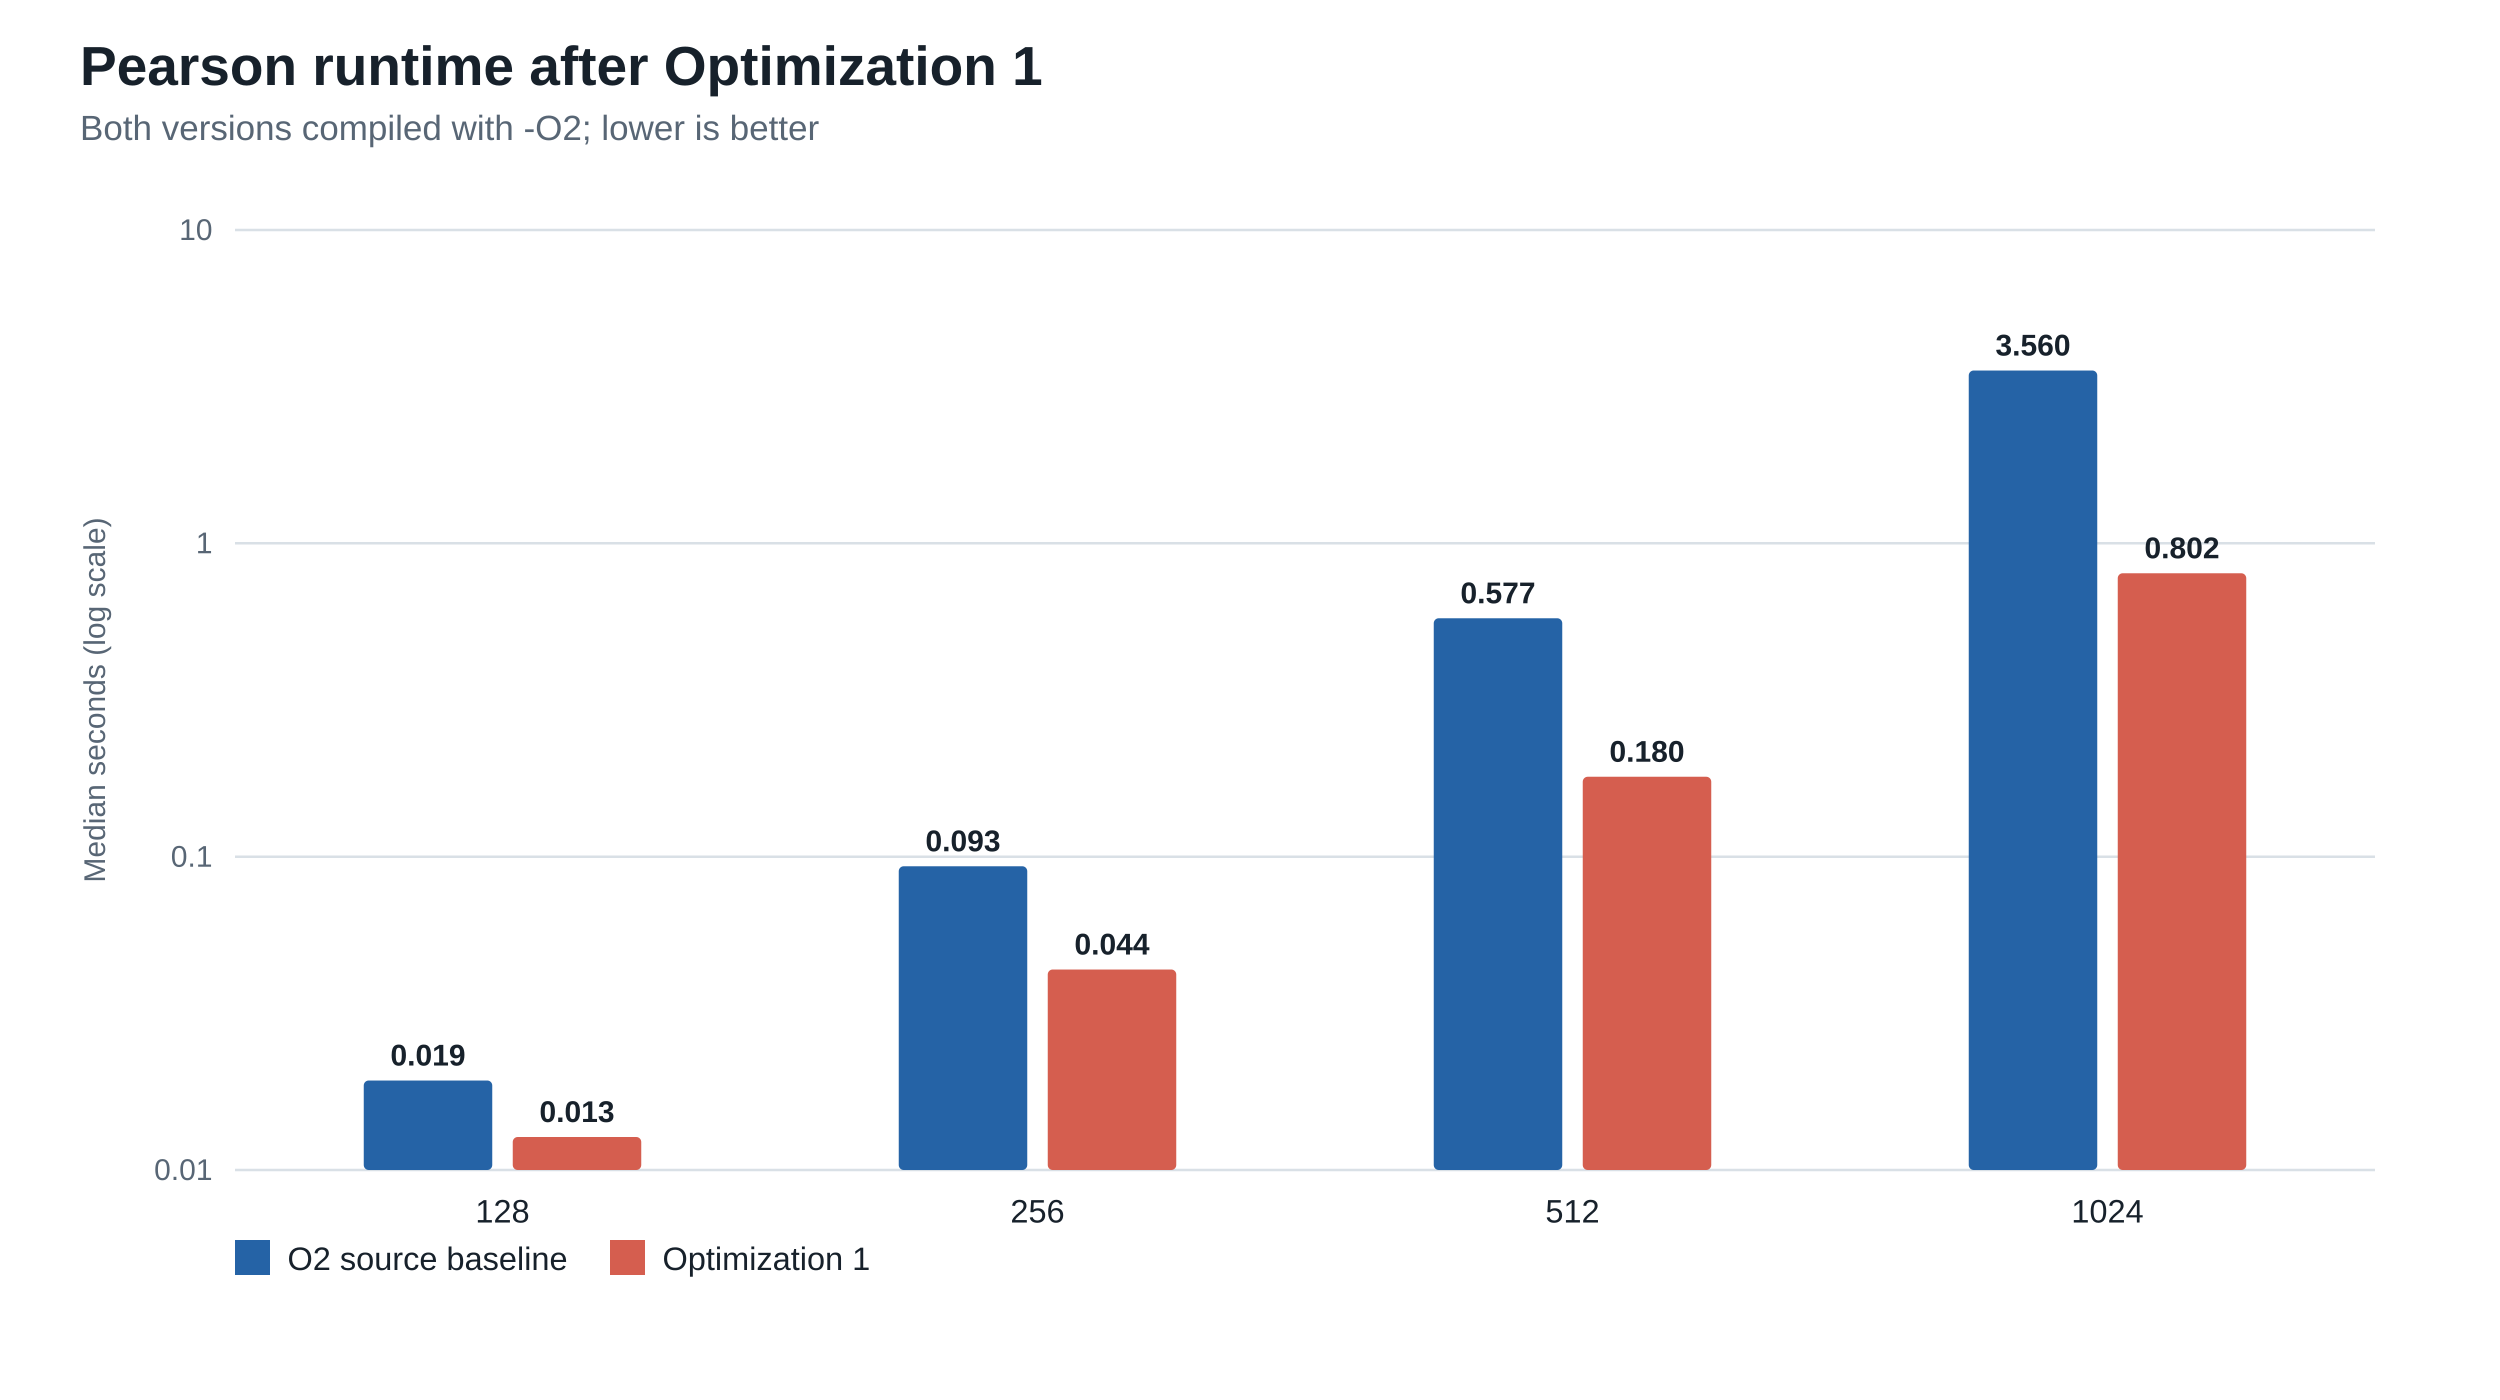
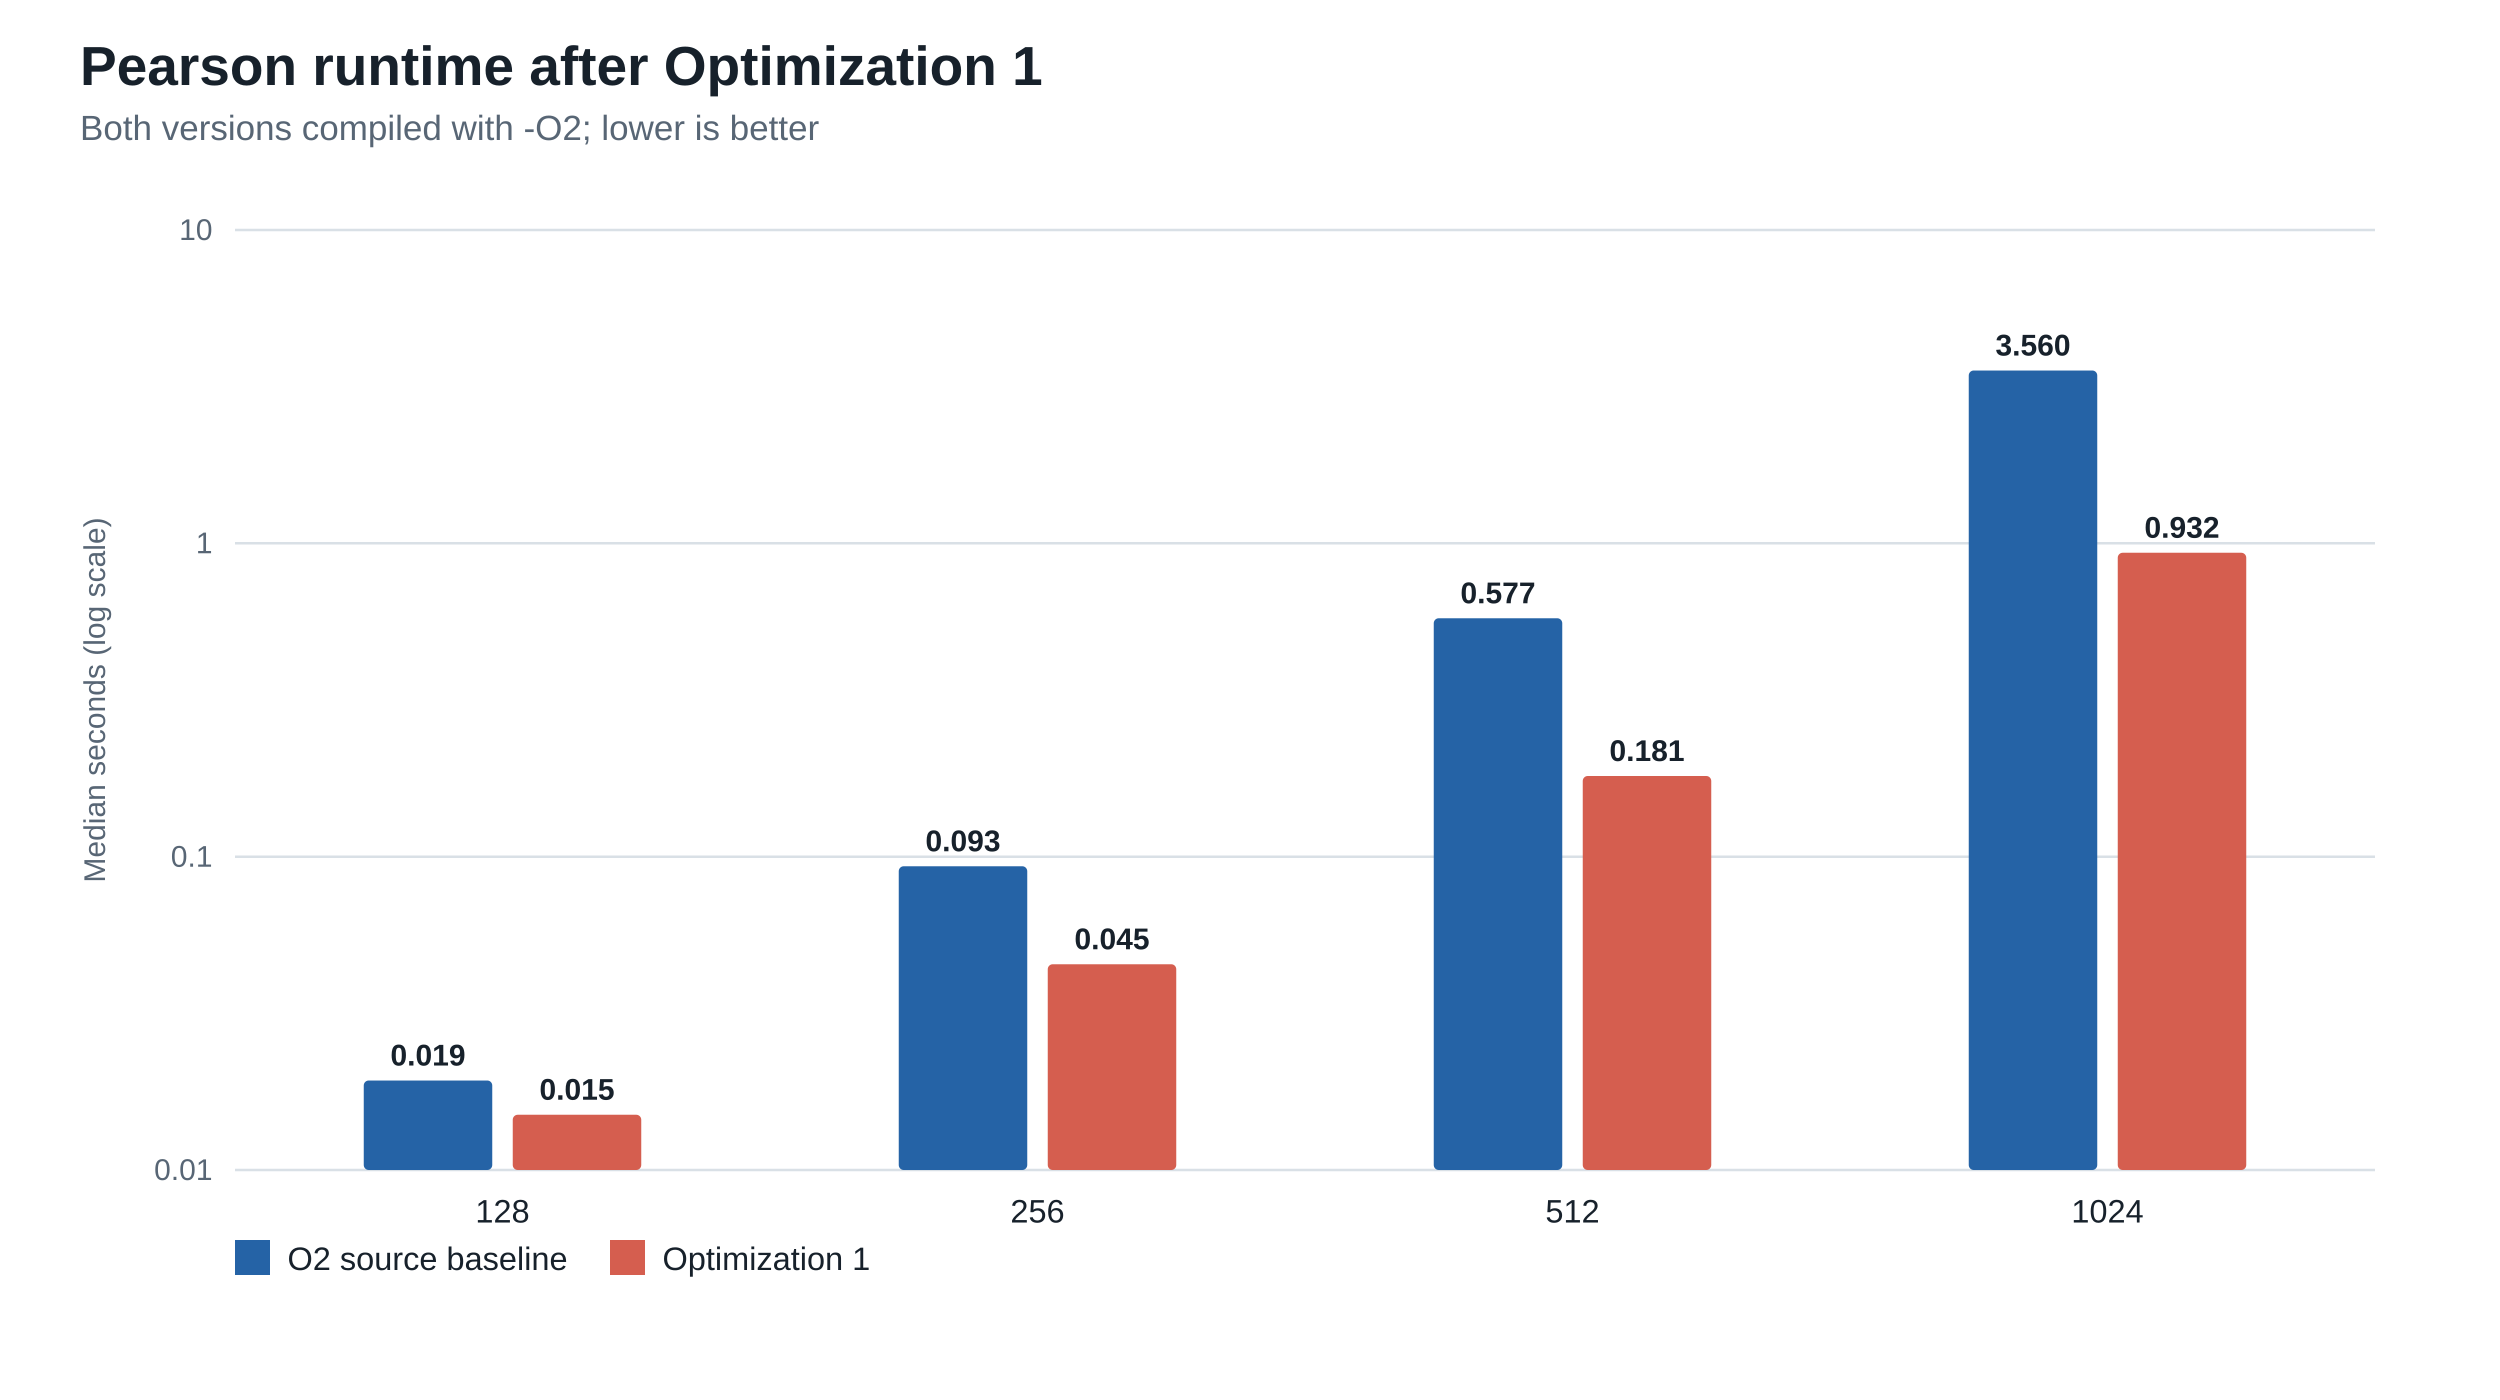
<svg xmlns="http://www.w3.org/2000/svg" width="1000" height="560" viewBox="0 0 1000 560">
  <style>
text { font-family: Arial, Helvetica, sans-serif; fill: #17212b; letter-spacing: 0; }
.title { font-size: 22px; font-weight: 700; }
.subtitle { font-size: 14px; fill: #586675; }
.axis { font-size: 12px; fill: #586675; }
.label { font-size: 13px; }
.value { font-size: 12px; font-weight: 700; }
</style>
  <rect width="1000" height="560" fill="#ffffff" />
  <text x="32" y="34" class="title">Pearson runtime after Optimization 1</text>
  <text x="32" y="56" class="subtitle">Both versions compiled with -O2; lower is better</text>
  <line x1="94" y1="468.0" x2="950" y2="468.0" stroke="#d9e0e6" />
  <text x="85" y="472.0" text-anchor="end" class="axis">0.01</text>
  <line x1="94" y1="342.7" x2="950" y2="342.7" stroke="#d9e0e6" />
  <text x="85" y="346.7" text-anchor="end" class="axis">0.1</text>
  <line x1="94" y1="217.3" x2="950" y2="217.3" stroke="#d9e0e6" />
  <text x="85" y="221.3" text-anchor="end" class="axis">1</text>
  <line x1="94" y1="92.0" x2="950" y2="92.0" stroke="#d9e0e6" />
  <text x="85" y="96.0" text-anchor="end" class="axis">10</text>
  <rect x="145.5" y="432.2" width="51.4" height="35.8" rx="2" fill="#2563a6" />
  <text x="171.2" y="426.2" text-anchor="middle" class="value">0.019</text>
-   <rect x="205.1" y="454.8" width="51.4" height="13.2" rx="2" fill="#d55e4f" />
-   <text x="230.8" y="448.8" text-anchor="middle" class="value">0.013</text>
+   <rect x="205.1" y="445.9" width="51.4" height="22.1" rx="2" fill="#d55e4f" />
+   <text x="230.8" y="439.9" text-anchor="middle" class="value">0.015</text>
  <text x="201.0" y="489" text-anchor="middle" class="label">128</text>
  <rect x="359.5" y="346.5" width="51.4" height="121.5" rx="2" fill="#2563a6" />
  <text x="385.2" y="340.5" text-anchor="middle" class="value">0.093</text>
-   <rect x="419.1" y="387.8" width="51.4" height="80.2" rx="2" fill="#d55e4f" />
-   <text x="444.8" y="381.8" text-anchor="middle" class="value">0.044</text>
+   <rect x="419.1" y="385.7" width="51.4" height="82.3" rx="2" fill="#d55e4f" />
+   <text x="444.8" y="379.7" text-anchor="middle" class="value">0.045</text>
  <text x="415.0" y="489" text-anchor="middle" class="label">256</text>
  <rect x="573.5" y="247.3" width="51.4" height="220.7" rx="2" fill="#2563a6" />
  <text x="599.2" y="241.3" text-anchor="middle" class="value">0.577</text>
-   <rect x="633.1" y="310.7" width="51.4" height="157.3" rx="2" fill="#d55e4f" />
-   <text x="658.8" y="304.7" text-anchor="middle" class="value">0.180</text>
+   <rect x="633.1" y="310.4" width="51.4" height="157.6" rx="2" fill="#d55e4f" />
+   <text x="658.8" y="304.4" text-anchor="middle" class="value">0.181</text>
  <text x="629.0" y="489" text-anchor="middle" class="label">512</text>
  <rect x="787.5" y="148.2" width="51.4" height="319.8" rx="2" fill="#2563a6" />
  <text x="813.2" y="142.2" text-anchor="middle" class="value">3.560</text>
-   <rect x="847.1" y="229.3" width="51.4" height="238.7" rx="2" fill="#d55e4f" />
-   <text x="872.8" y="223.3" text-anchor="middle" class="value">0.802</text>
+   <rect x="847.1" y="221.1" width="51.4" height="246.9" rx="2" fill="#d55e4f" />
+   <text x="872.8" y="215.1" text-anchor="middle" class="value">0.932</text>
  <text x="843.0" y="489" text-anchor="middle" class="label">1024</text>
  <rect x="94" y="496" width="14" height="14" fill="#2563a6" />
  <text x="115" y="508" class="label">O2 source baseline</text>
  <rect x="244" y="496" width="14" height="14" fill="#d55e4f" />
  <text x="265" y="508" class="label">Optimization 1</text>
  <text x="42" y="280.0" transform="rotate(-90 42 280.0)" text-anchor="middle" class="axis">Median seconds (log scale)</text>
</svg>
